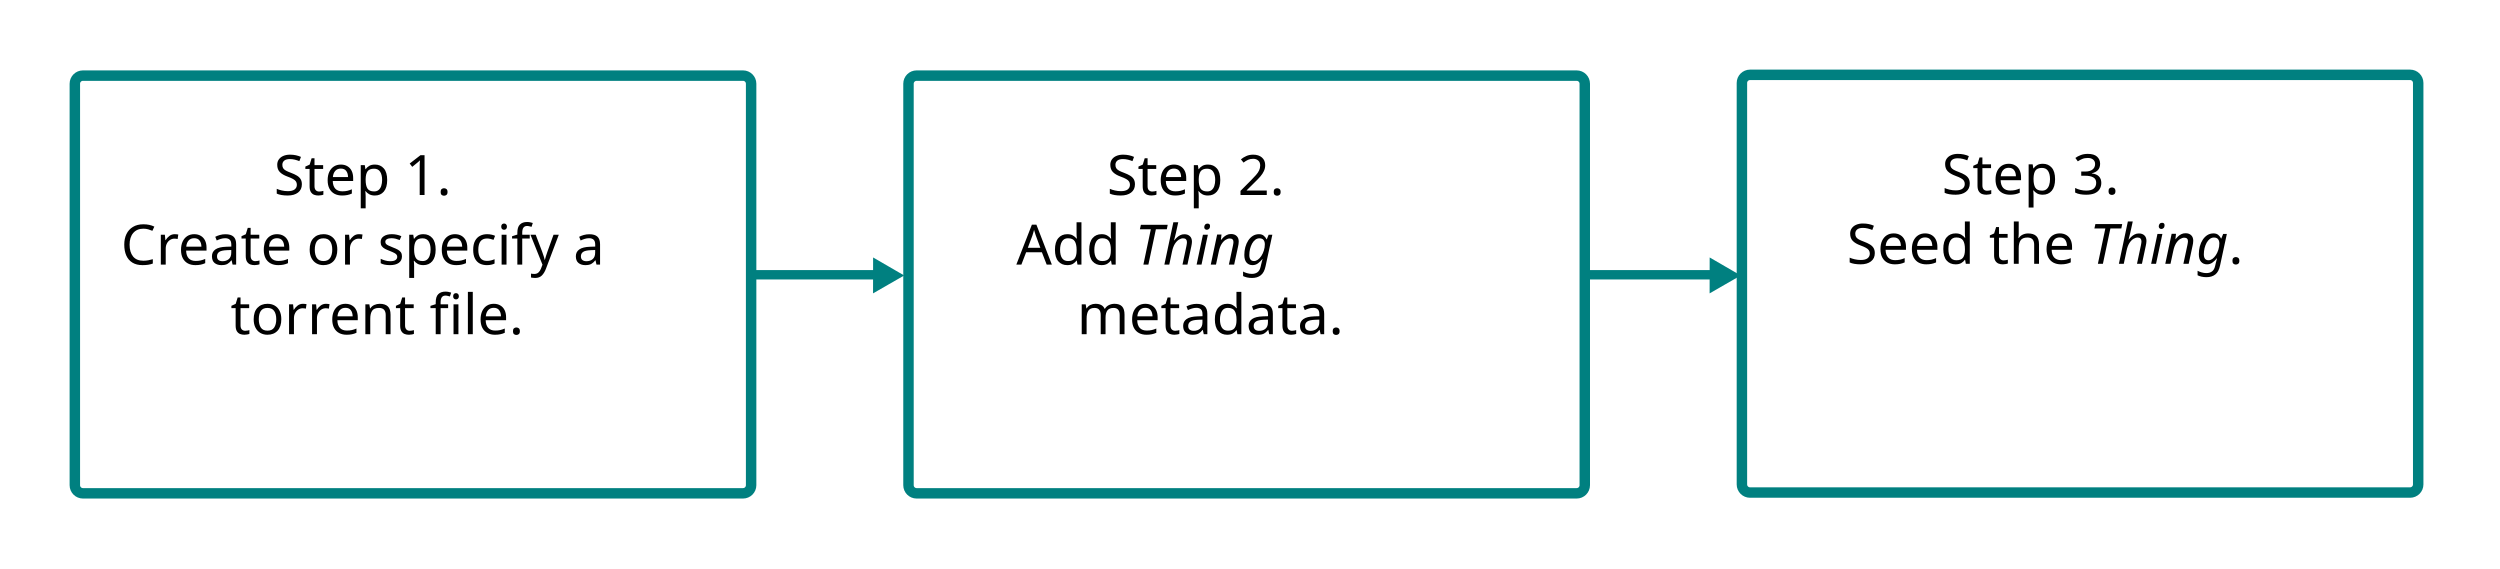
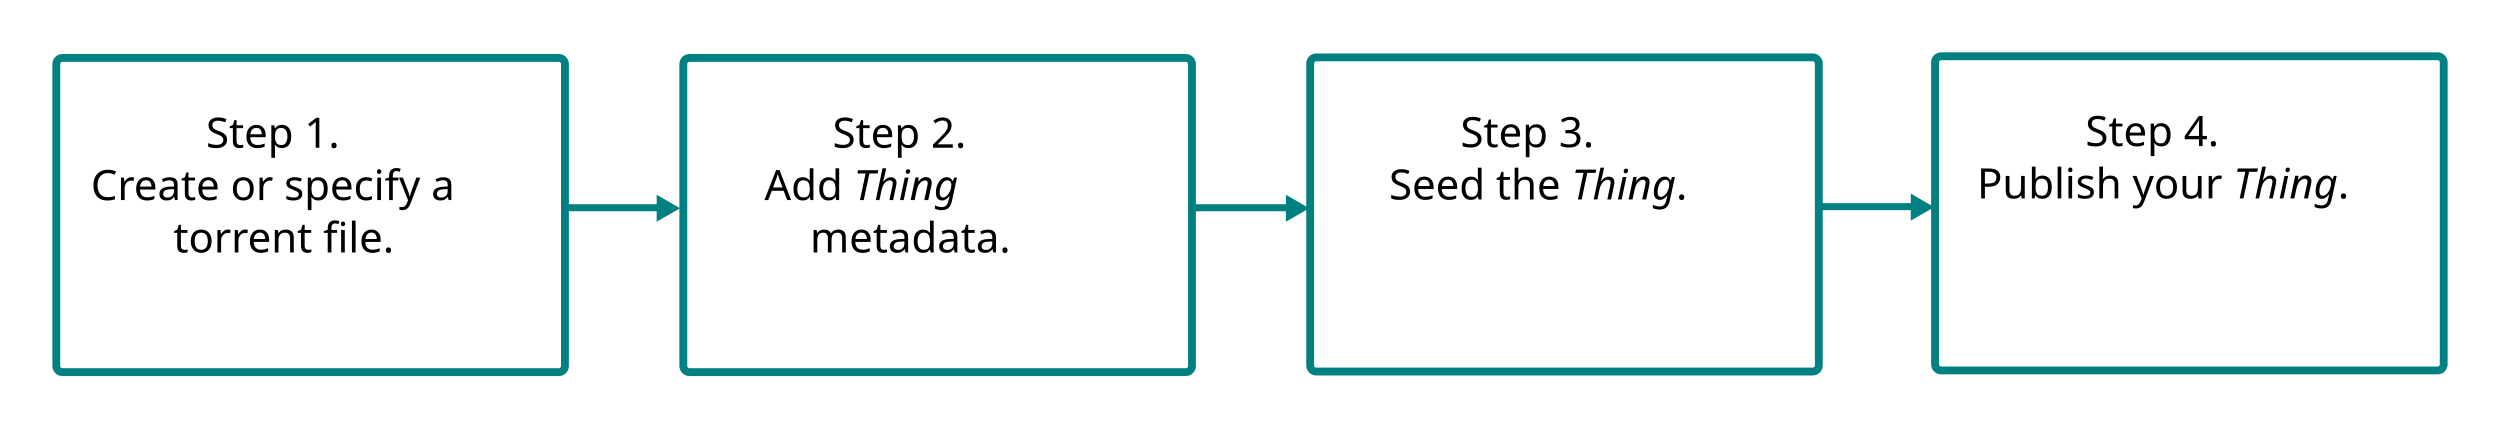
- <svg xmlns="http://www.w3.org/2000/svg" width="718.21" height="163.224" id="svg2" version="1.1">
+ <svg xmlns="http://www.w3.org/2000/svg" width="954.906" height="163.625" id="svg2" version="1.1">
  <defs id="defs4" />
-   <g id="layer1" transform="translate(-32.78571,-142.067)">
+   <g id="layer1" transform="translate(-32.78125,-141.6562)">
    <rect style="fill:none;stroke:#008080;stroke-width:3;stroke-miterlimit:4;stroke-opacity:1;stroke-dasharray:none" id="rect2985" width="194.286" height="120" x="54.286" y="163.791" ry="2.328" />
    <text xml:space="preserve" style="font-size:16px;font-style:normal;font-variant:normal;font-weight:normal;font-stretch:normal;line-height:125%;letter-spacing:0px;word-spacing:0px;fill:#000000;fill-opacity:1;stroke:none;font-family:Frutiger Next LT W1G;-inkscape-font-specification:Frutiger Next LT W1G" x="151.55" y="198.076" id="text3755">
      <tspan id="tspan3757" x="151.55" y="198.076" style="text-align:center;text-anchor:middle">Step 1.</tspan>
      <tspan x="151.55" y="218.076" id="tspan3761" style="text-align:center;text-anchor:middle">Create or specify a</tspan>
      <tspan x="151.55" y="238.076" id="tspan3763" style="text-align:center;text-anchor:middle">torrent file.</tspan>
    </text>
    <rect style="fill:none;stroke:#008080;stroke-width:3;stroke-miterlimit:4;stroke-opacity:1;stroke-dasharray:none" id="rect2985-1" width="194.286" height="120" x="293.781" y="163.791" ry="2.328" />
    <text xml:space="preserve" style="font-size:16px;font-style:normal;font-variant:normal;font-weight:normal;font-stretch:normal;line-height:125%;letter-spacing:0px;word-spacing:0px;fill:#000000;fill-opacity:1;stroke:none;font-family:Frutiger Next LT W1G;-inkscape-font-specification:Frutiger Next LT W1G" x="390.882" y="198.076" id="text3755-7">
      <tspan id="tspan3757-4" x="390.882" y="198.076" style="text-align:center;text-anchor:middle">Step 2.</tspan>
      <tspan x="390.882" y="218.076" id="tspan3763-9" style="text-align:center;text-anchor:middle">Add <tspan style="font-style:italic" id="tspan3841">Thing</tspan>
      </tspan>
      <tspan x="390.882" y="238.076" style="text-align:center;text-anchor:middle" id="tspan3797">metadata.</tspan>
    </text>
    <rect style="fill:none;stroke:#008080;stroke-width:3;stroke-miterlimit:4;stroke-opacity:1;stroke-dasharray:none" id="rect2985-1-4" width="194.286" height="120" x="533.21" y="163.567" ry="2.328" />
    <text xml:space="preserve" style="font-size:16px;font-style:normal;font-variant:normal;font-weight:normal;font-stretch:normal;line-height:125%;letter-spacing:0px;word-spacing:0px;fill:#000000;fill-opacity:1;stroke:none;font-family:Frutiger Next LT W1G;-inkscape-font-specification:Frutiger Next LT W1G" x="630.709" y="197.853" id="text3755-7-8">
      <tspan x="630.709" y="197.853" style="text-align:center;text-anchor:middle" id="tspan3797-4">Step 3.</tspan>
      <tspan x="630.709" y="217.853" style="text-align:center;text-anchor:middle" id="tspan3835">Seed the <tspan style="font-style:italic" id="tspan3837">Thing</tspan>.</tspan>
    </text>
    <g id="g3848">
      <path id="path3843" d="m 248.784,221.005 36.946,0" style="fill:none;stroke:#008080;stroke-width:2.697;stroke-linecap:butt;stroke-linejoin:miter;stroke-miterlimit:4;stroke-opacity:1;stroke-dasharray:none" />
      <path transform="matrix(0.1684795,0.9857052,-0.9857052,0.1684795,311.3142,-23.60322)" d="m 239.406,67.512 -2.525,-0.436 -2.525,-0.436 1.64,-1.968 1.64,-1.968 0.884,2.405 z" id="path3845" style="fill:none;stroke:#008080;stroke-width:3;stroke-linecap:butt;stroke-miterlimit:4;stroke-opacity:1;stroke-dasharray:none" />
    </g>
    <g transform="translate(240.3313,0)" id="g3848-5">
      <path id="path3843-5" d="m 248.784,221.005 36.946,0" style="fill:none;stroke:#008080;stroke-width:2.697;stroke-linecap:butt;stroke-linejoin:miter;stroke-miterlimit:4;stroke-opacity:1;stroke-dasharray:none" />
      <path transform="matrix(0.1684795,0.9857052,-0.9857052,0.1684795,311.3142,-23.60322)" d="m 239.406,67.512 -2.525,-0.436 -2.525,-0.436 1.64,-1.968 1.64,-1.968 0.884,2.405 z" id="path3845-1" style="fill:none;stroke:#008080;stroke-width:3;stroke-linecap:butt;stroke-miterlimit:4;stroke-opacity:1;stroke-dasharray:none" />
    </g>
+     <rect style="fill:none;stroke:#008080;stroke-width:3;stroke-miterlimit:4;stroke-opacity:1;stroke-dasharray:none" id="rect2985-1-4-1" width="194.286" height="120" x="771.9" y="163.148" ry="2.328" />
+     <text xml:space="preserve" style="font-size:16px;font-style:normal;font-variant:normal;font-weight:normal;font-stretch:normal;line-height:125%;letter-spacing:0px;word-spacing:0px;fill:#000000;fill-opacity:1;stroke:none;font-family:Frutiger Next LT W1G;-inkscape-font-specification:Frutiger Next LT W1G" x="869.399" y="197.434" id="text3755-7-8-7">
+       <tspan x="869.399" y="197.434" style="text-align:center;text-anchor:middle" id="tspan3797-4-4">Step 4.</tspan>
+       <tspan x="869.399" y="217.434" style="text-align:center;text-anchor:middle" id="tspan3835-0">Publish your <tspan style="font-style:oblique;-inkscape-font-specification:Frutiger Next LT W1G Oblique" id="tspan3051">Thing</tspan>.</tspan>
+     </text>
+     <g transform="translate(479.0217,-0.4190714)" id="g3848-5-4">
+       <path id="path3843-5-8" d="m 248.784,221.005 36.946,0" style="fill:none;stroke:#008080;stroke-width:2.697;stroke-linecap:butt;stroke-linejoin:miter;stroke-miterlimit:4;stroke-opacity:1;stroke-dasharray:none" />
+       <path transform="matrix(0.1684795,0.9857052,-0.9857052,0.1684795,311.3142,-23.60322)" d="m 239.406,67.512 -2.525,-0.436 -2.525,-0.436 1.64,-1.968 1.64,-1.968 0.884,2.405 z" id="path3845-1-8" style="fill:none;stroke:#008080;stroke-width:3;stroke-linecap:butt;stroke-miterlimit:4;stroke-opacity:1;stroke-dasharray:none" />
+     </g>
  </g>
</svg>
